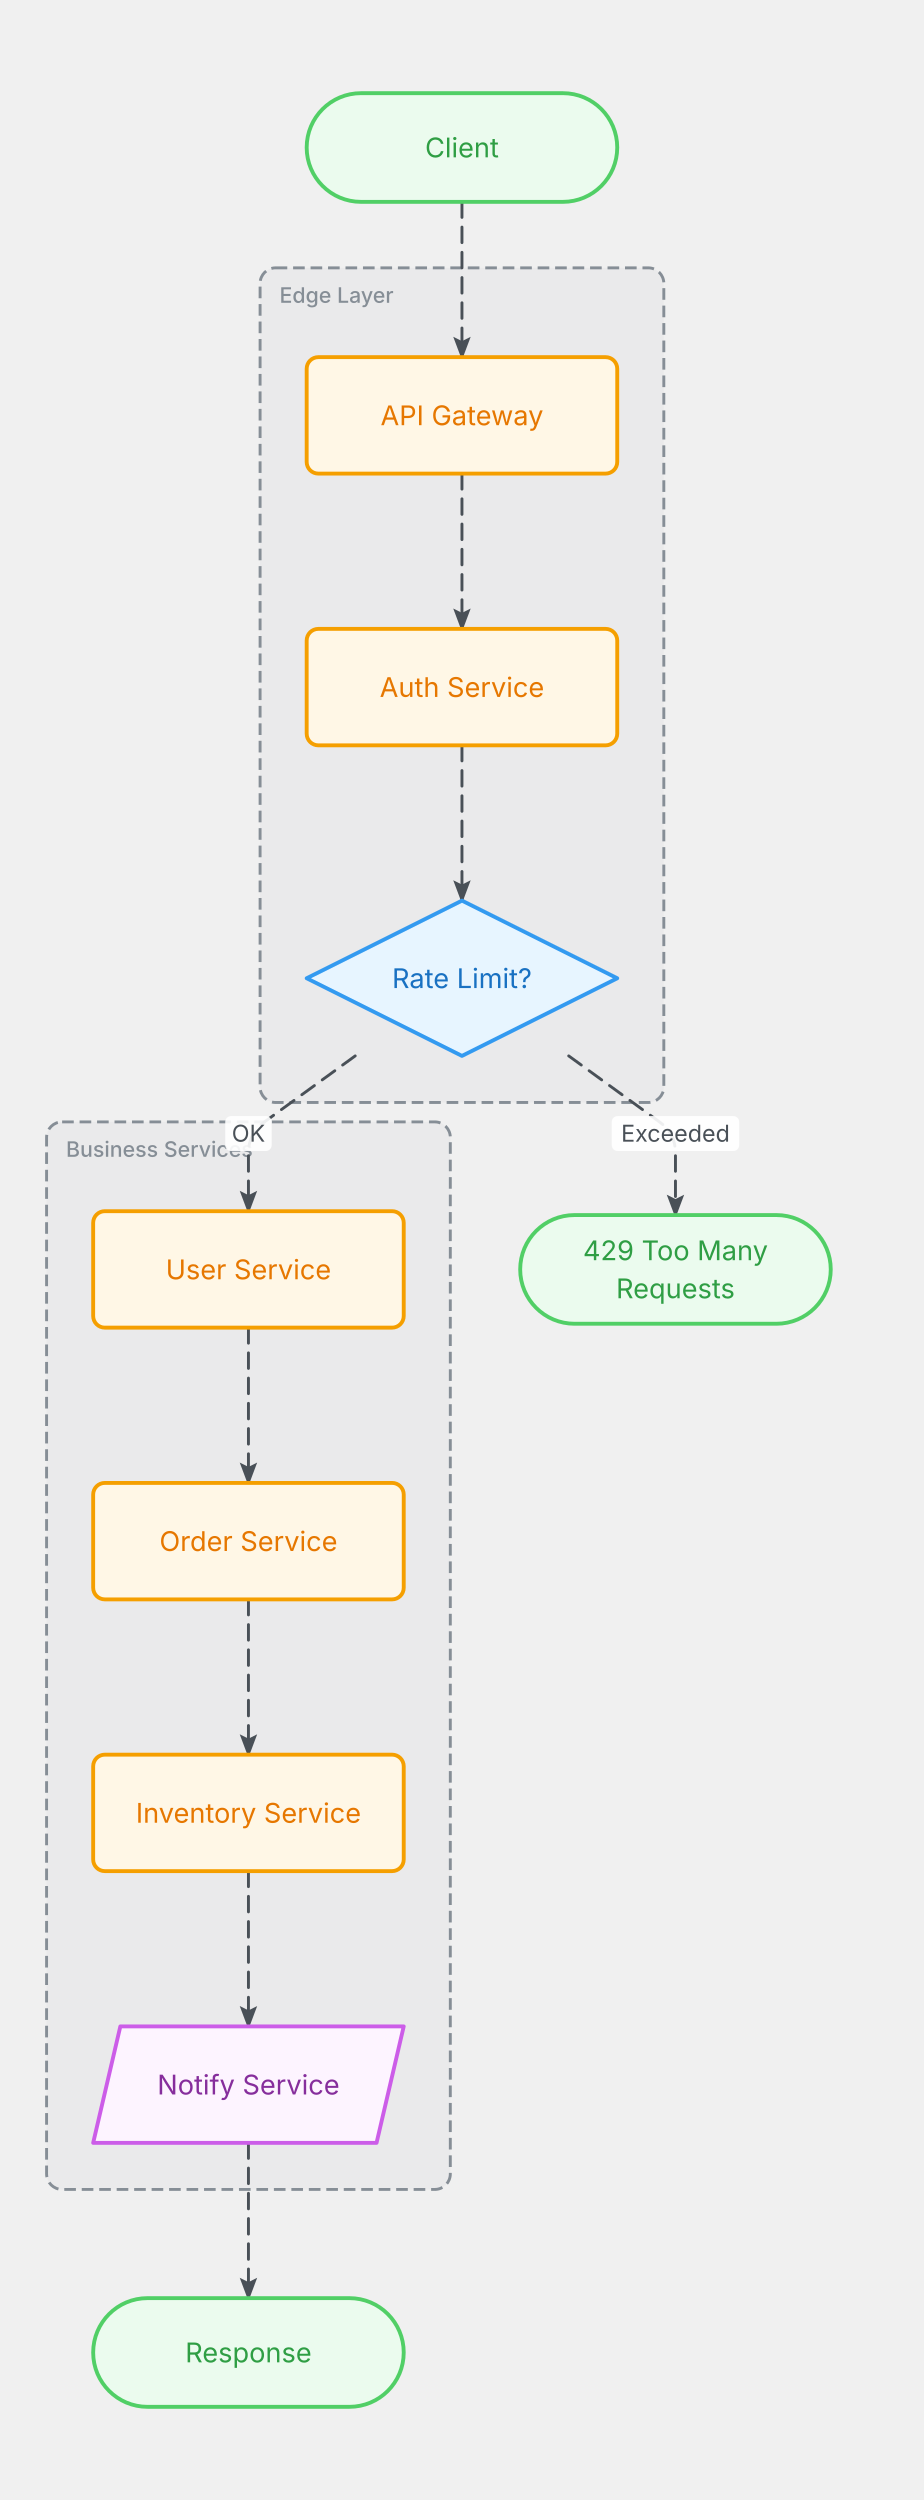
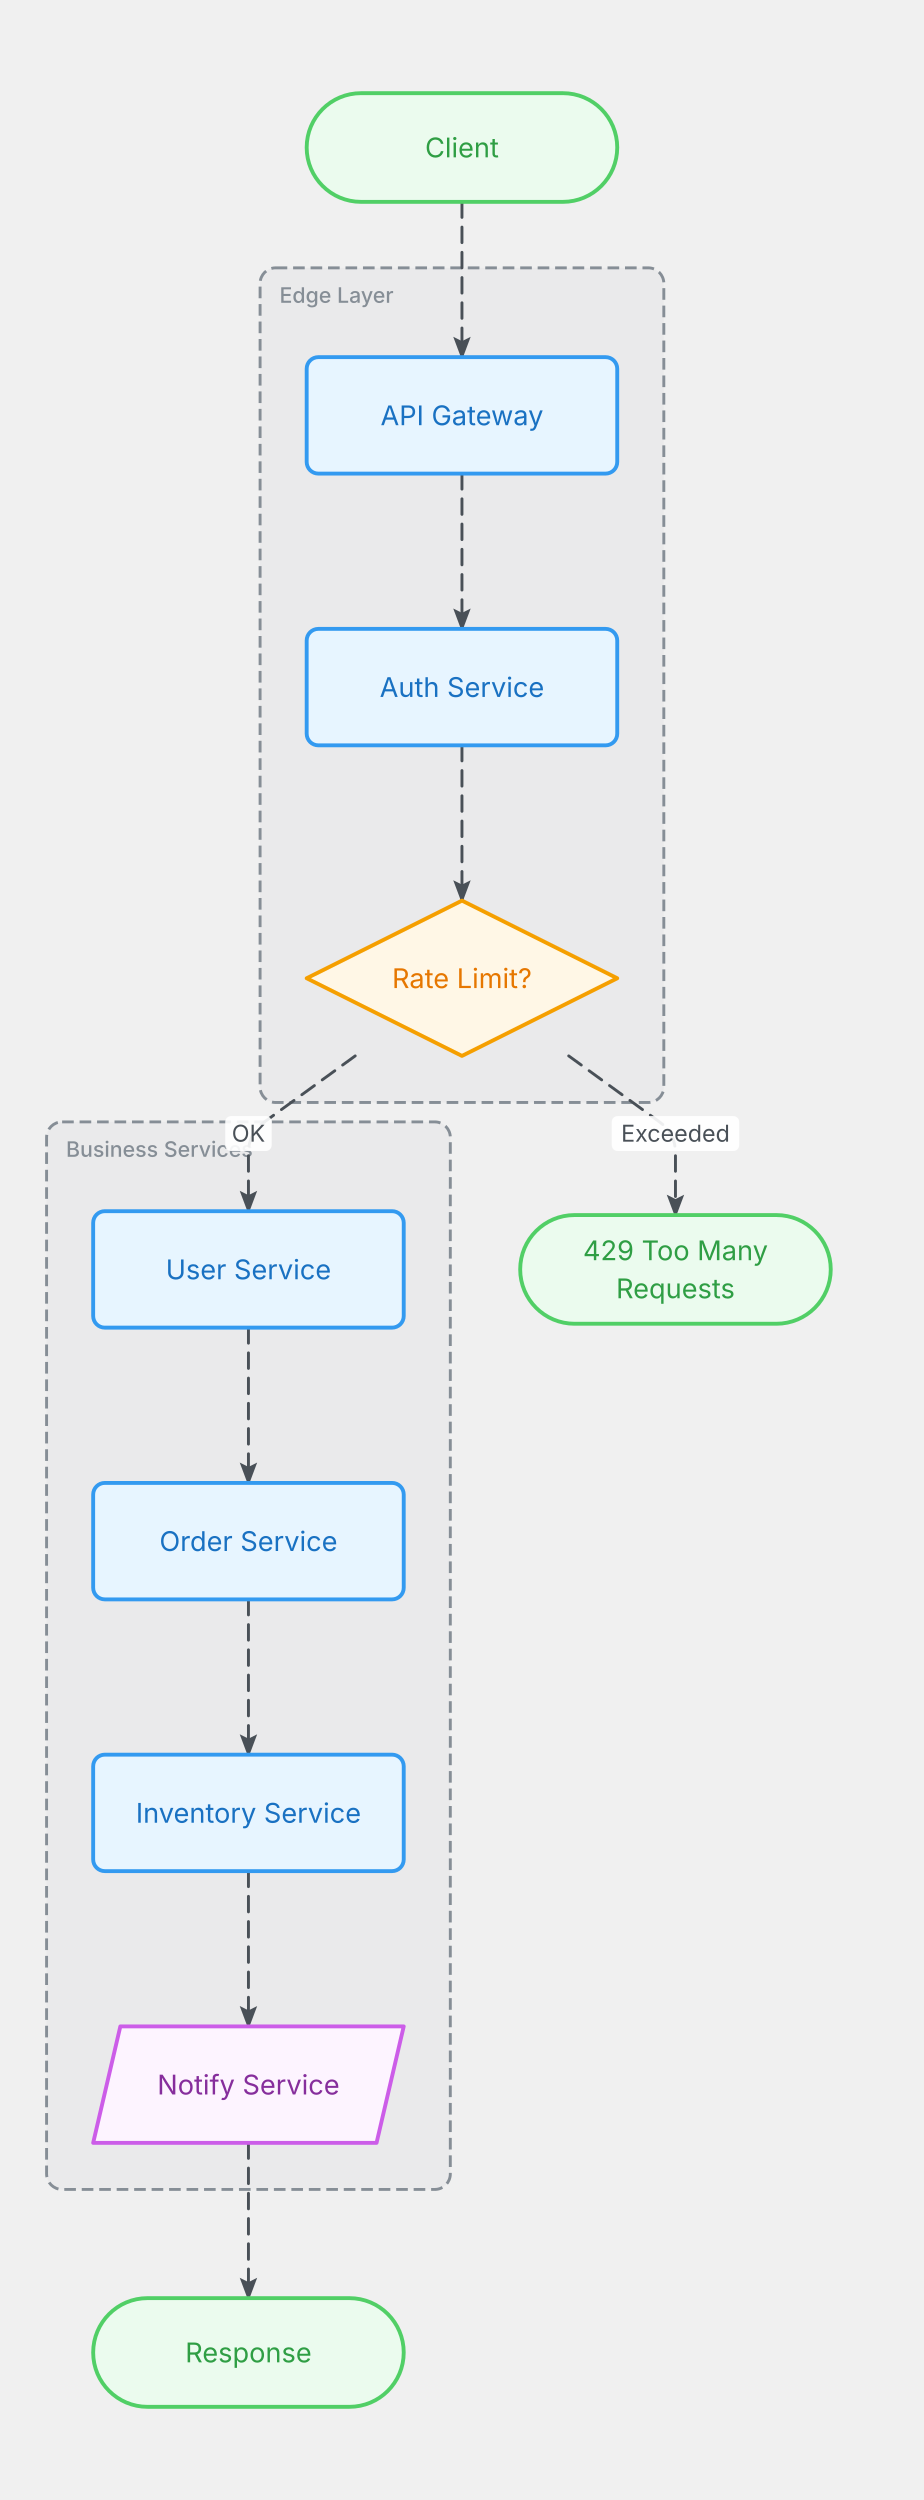
<svg xmlns="http://www.w3.org/2000/svg" width="476" height="1288" viewBox="-28 -28 476 1288">
  <defs>
    <marker id="fc-1-arrow" markerWidth="8" markerHeight="6" refX="7" refY="3" orient="auto" markerUnits="strokeWidth">
      <polygon points="0 0, 8 3, 0 6, 1.5 3" fill="#495057" />
    </marker>
    <style>
      @keyframes ai-fc-flow { to { stroke-dashoffset: -26; } }
      .ai-fc-edge { animation: ai-fc-flow 1.2s linear infinite; }
    </style>
  </defs>
  <g class="flowchart">
    <g class="group" data-id="edge_layer">
      <rect x="106" y="110" width="208" height="430" rx="8" fill="rgba(134,142,150,0.06)" stroke="#868e96" stroke-width="1.5" stroke-dasharray="6 3" />
      <text x="116" y="128" font-family="Inter, system-ui, -apple-system, sans-serif" font-size="11" fill="#868e96" font-weight="500">Edge Layer</text>
    </g>
    <g class="group" data-id="business">
      <rect x="-4" y="550" width="208" height="550" rx="8" fill="rgba(134,142,150,0.06)" stroke="#868e96" stroke-width="1.5" stroke-dasharray="6 3" />
      <text x="6" y="568" font-family="Inter, system-ui, -apple-system, sans-serif" font-size="11" fill="#868e96" font-weight="500">Business Services</text>
    </g>
    <g class="edge" data-from="client" data-to="gateway">
      <path d="M210,76 L210,106 Q210,116 210,126 L210,156" fill="none" stroke="#495057" stroke-width="1.5" stroke-linecap="round" stroke-linejoin="round" stroke-dasharray="8 5" class="ai-fc-edge" marker-end="url(#fc-1-arrow)" />
    </g>
    <g class="edge" data-from="gateway" data-to="auth_svc">
      <path d="M210,216 L210,246 Q210,256 210,266 L210,296" fill="none" stroke="#495057" stroke-width="1.5" stroke-linecap="round" stroke-linejoin="round" stroke-dasharray="8 5" class="ai-fc-edge" marker-end="url(#fc-1-arrow)" />
    </g>
    <g class="edge" data-from="auth_svc" data-to="rate_limit">
      <path d="M210,356 L210,386 Q210,396 210,406 L210,436" fill="none" stroke="#495057" stroke-width="1.5" stroke-linecap="round" stroke-linejoin="round" stroke-dasharray="8 5" class="ai-fc-edge" marker-end="url(#fc-1-arrow)" />
    </g>
    <g class="edge" data-from="rate_limit" data-to="user_svc">
      <path d="M155,516 L108.087,550.118 Q100,556 100,566 L100,596" fill="none" stroke="#495057" stroke-width="1.5" stroke-linecap="round" stroke-linejoin="round" stroke-dasharray="8 5" class="ai-fc-edge" marker-end="url(#fc-1-arrow)" />
      <rect x="88.04" y="547" width="23.92" height="18" fill="white" rx="3" opacity="0.9" />
      <text x="100" y="556" dy="0.35em" text-anchor="middle" font-family="Inter, system-ui, -apple-system, sans-serif" font-size="12" fill="#495057">OK</text>
    </g>
    <g class="edge" data-from="rate_limit" data-to="throttle">
      <path d="M265,516 L311.913,550.118 Q320,556 320,566 L320,598" fill="none" stroke="#495057" stroke-width="1.5" stroke-linecap="round" stroke-linejoin="round" stroke-dasharray="8 5" class="ai-fc-edge" marker-end="url(#fc-1-arrow)" />
      <rect x="287.16" y="547" width="65.68" height="18" fill="white" rx="3" opacity="0.9" />
      <text x="320" y="556" dy="0.35em" text-anchor="middle" font-family="Inter, system-ui, -apple-system, sans-serif" font-size="12" fill="#495057">Exceeded</text>
    </g>
    <g class="edge" data-from="user_svc" data-to="order_svc">
      <path d="M100,656 L100,686 Q100,696 100,706 L100,736" fill="none" stroke="#495057" stroke-width="1.5" stroke-linecap="round" stroke-linejoin="round" stroke-dasharray="8 5" class="ai-fc-edge" marker-end="url(#fc-1-arrow)" />
    </g>
    <g class="edge" data-from="order_svc" data-to="inventory_svc">
      <path d="M100,796 L100,826 Q100,836 100,846 L100,876" fill="none" stroke="#495057" stroke-width="1.5" stroke-linecap="round" stroke-linejoin="round" stroke-dasharray="8 5" class="ai-fc-edge" marker-end="url(#fc-1-arrow)" />
    </g>
    <g class="edge" data-from="inventory_svc" data-to="notify_svc">
      <path d="M100,936 L100,966 Q100,976 100,986 L100,1016" fill="none" stroke="#495057" stroke-width="1.5" stroke-linecap="round" stroke-linejoin="round" stroke-dasharray="8 5" class="ai-fc-edge" marker-end="url(#fc-1-arrow)" />
    </g>
    <g class="edge" data-from="notify_svc" data-to="response">
      <path d="M100,1076 L100,1106 Q100,1116 100,1126 L100,1156" fill="none" stroke="#495057" stroke-width="1.5" stroke-linecap="round" stroke-linejoin="round" stroke-dasharray="8 5" class="ai-fc-edge" marker-end="url(#fc-1-arrow)" />
    </g>
    <g class="node node-terminal" data-id="client">
      <rect x="130" y="20" width="160" height="56" rx="28" ry="28" fill="#ebfbee" stroke="#51cf66" stroke-width="2" />
      <text x="210" y="48" text-anchor="middle" dominant-baseline="middle" font-family="Inter, system-ui, -apple-system, sans-serif" font-size="14" fill="#2f9e44">Client</text>
    </g>
    <g class="node node-process" data-id="gateway">
-       <rect x="130" y="156" width="160" height="60" rx="6" ry="6" fill="#fff7e6" stroke="#f59f00" stroke-width="2" />
-       <text x="210" y="186" text-anchor="middle" dominant-baseline="middle" font-family="Inter, system-ui, -apple-system, sans-serif" font-size="14" fill="#e67700">API Gateway</text>
+       <rect x="130" y="156" width="160" height="60" rx="6" ry="6" fill="#e7f5ff" stroke="#339af0" stroke-width="2" />
+       <text x="210" y="186" text-anchor="middle" dominant-baseline="middle" font-family="Inter, system-ui, -apple-system, sans-serif" font-size="14" fill="#1971c2">API Gateway</text>
    </g>
    <g class="node node-process" data-id="auth_svc">
-       <rect x="130" y="296" width="160" height="60" rx="6" ry="6" fill="#fff7e6" stroke="#f59f00" stroke-width="2" />
-       <text x="210" y="326" text-anchor="middle" dominant-baseline="middle" font-family="Inter, system-ui, -apple-system, sans-serif" font-size="14" fill="#e67700">Auth Service</text>
+       <rect x="130" y="296" width="160" height="60" rx="6" ry="6" fill="#e7f5ff" stroke="#339af0" stroke-width="2" />
+       <text x="210" y="326" text-anchor="middle" dominant-baseline="middle" font-family="Inter, system-ui, -apple-system, sans-serif" font-size="14" fill="#1971c2">Auth Service</text>
    </g>
    <g class="node node-decision" data-id="rate_limit">
-       <polygon points="210,436 290,476 210,516 130,476" fill="#e7f5ff" stroke="#339af0" stroke-width="2" stroke-linejoin="round" />
-       <text x="210" y="476" text-anchor="middle" dominant-baseline="middle" font-family="Inter, system-ui, -apple-system, sans-serif" font-size="14" fill="#1971c2">Rate Limit?</text>
+       <polygon points="210,436 290,476 210,516 130,476" fill="#fff7e6" stroke="#f59f00" stroke-width="2" stroke-linejoin="round" />
+       <text x="210" y="476" text-anchor="middle" dominant-baseline="middle" font-family="Inter, system-ui, -apple-system, sans-serif" font-size="14" fill="#e67700">Rate Limit?</text>
    </g>
    <g class="node node-process" data-id="user_svc">
-       <rect x="20" y="596" width="160" height="60" rx="6" ry="6" fill="#fff7e6" stroke="#f59f00" stroke-width="2" />
-       <text x="100" y="626" text-anchor="middle" dominant-baseline="middle" font-family="Inter, system-ui, -apple-system, sans-serif" font-size="14" fill="#e67700">User Service</text>
+       <rect x="20" y="596" width="160" height="60" rx="6" ry="6" fill="#e7f5ff" stroke="#339af0" stroke-width="2" />
+       <text x="100" y="626" text-anchor="middle" dominant-baseline="middle" font-family="Inter, system-ui, -apple-system, sans-serif" font-size="14" fill="#1971c2">User Service</text>
    </g>
    <g class="node node-process" data-id="order_svc">
-       <rect x="20" y="736" width="160" height="60" rx="6" ry="6" fill="#fff7e6" stroke="#f59f00" stroke-width="2" />
-       <text x="100" y="766" text-anchor="middle" dominant-baseline="middle" font-family="Inter, system-ui, -apple-system, sans-serif" font-size="14" fill="#e67700">Order Service</text>
+       <rect x="20" y="736" width="160" height="60" rx="6" ry="6" fill="#e7f5ff" stroke="#339af0" stroke-width="2" />
+       <text x="100" y="766" text-anchor="middle" dominant-baseline="middle" font-family="Inter, system-ui, -apple-system, sans-serif" font-size="14" fill="#1971c2">Order Service</text>
    </g>
    <g class="node node-process" data-id="inventory_svc">
-       <rect x="20" y="876" width="160" height="60" rx="6" ry="6" fill="#fff7e6" stroke="#f59f00" stroke-width="2" />
-       <text x="100" y="906" text-anchor="middle" dominant-baseline="middle" font-family="Inter, system-ui, -apple-system, sans-serif" font-size="14" fill="#e67700">Inventory Service</text>
+       <rect x="20" y="876" width="160" height="60" rx="6" ry="6" fill="#e7f5ff" stroke="#339af0" stroke-width="2" />
+       <text x="100" y="906" text-anchor="middle" dominant-baseline="middle" font-family="Inter, system-ui, -apple-system, sans-serif" font-size="14" fill="#1971c2">Inventory Service</text>
    </g>
    <g class="node node-io" data-id="notify_svc">
      <polygon points="34,1016 180,1016 166,1076 20,1076" fill="#fdf4ff" stroke="#cc5de8" stroke-width="2" stroke-linejoin="round" />
      <text x="100" y="1046" text-anchor="middle" dominant-baseline="middle" font-family="Inter, system-ui, -apple-system, sans-serif" font-size="14" fill="#862e9c">Notify Service</text>
    </g>
    <g class="node node-terminal" data-id="response">
      <rect x="20" y="1156" width="160" height="56" rx="28" ry="28" fill="#ebfbee" stroke="#51cf66" stroke-width="2" />
      <text x="100" y="1184" text-anchor="middle" dominant-baseline="middle" font-family="Inter, system-ui, -apple-system, sans-serif" font-size="14" fill="#2f9e44">Response</text>
    </g>
    <g class="node node-terminal" data-id="throttle">
      <rect x="240" y="598" width="160" height="56" rx="28" ry="28" fill="#ebfbee" stroke="#51cf66" stroke-width="2" />
      <text x="320" y="616.2" text-anchor="middle" dominant-baseline="middle" font-family="Inter, system-ui, -apple-system, sans-serif" font-size="14" fill="#2f9e44">429 Too Many</text>
      <text x="320" y="635.8" text-anchor="middle" dominant-baseline="middle" font-family="Inter, system-ui, -apple-system, sans-serif" font-size="14" fill="#2f9e44">Requests</text>
    </g>
  </g>
</svg>
